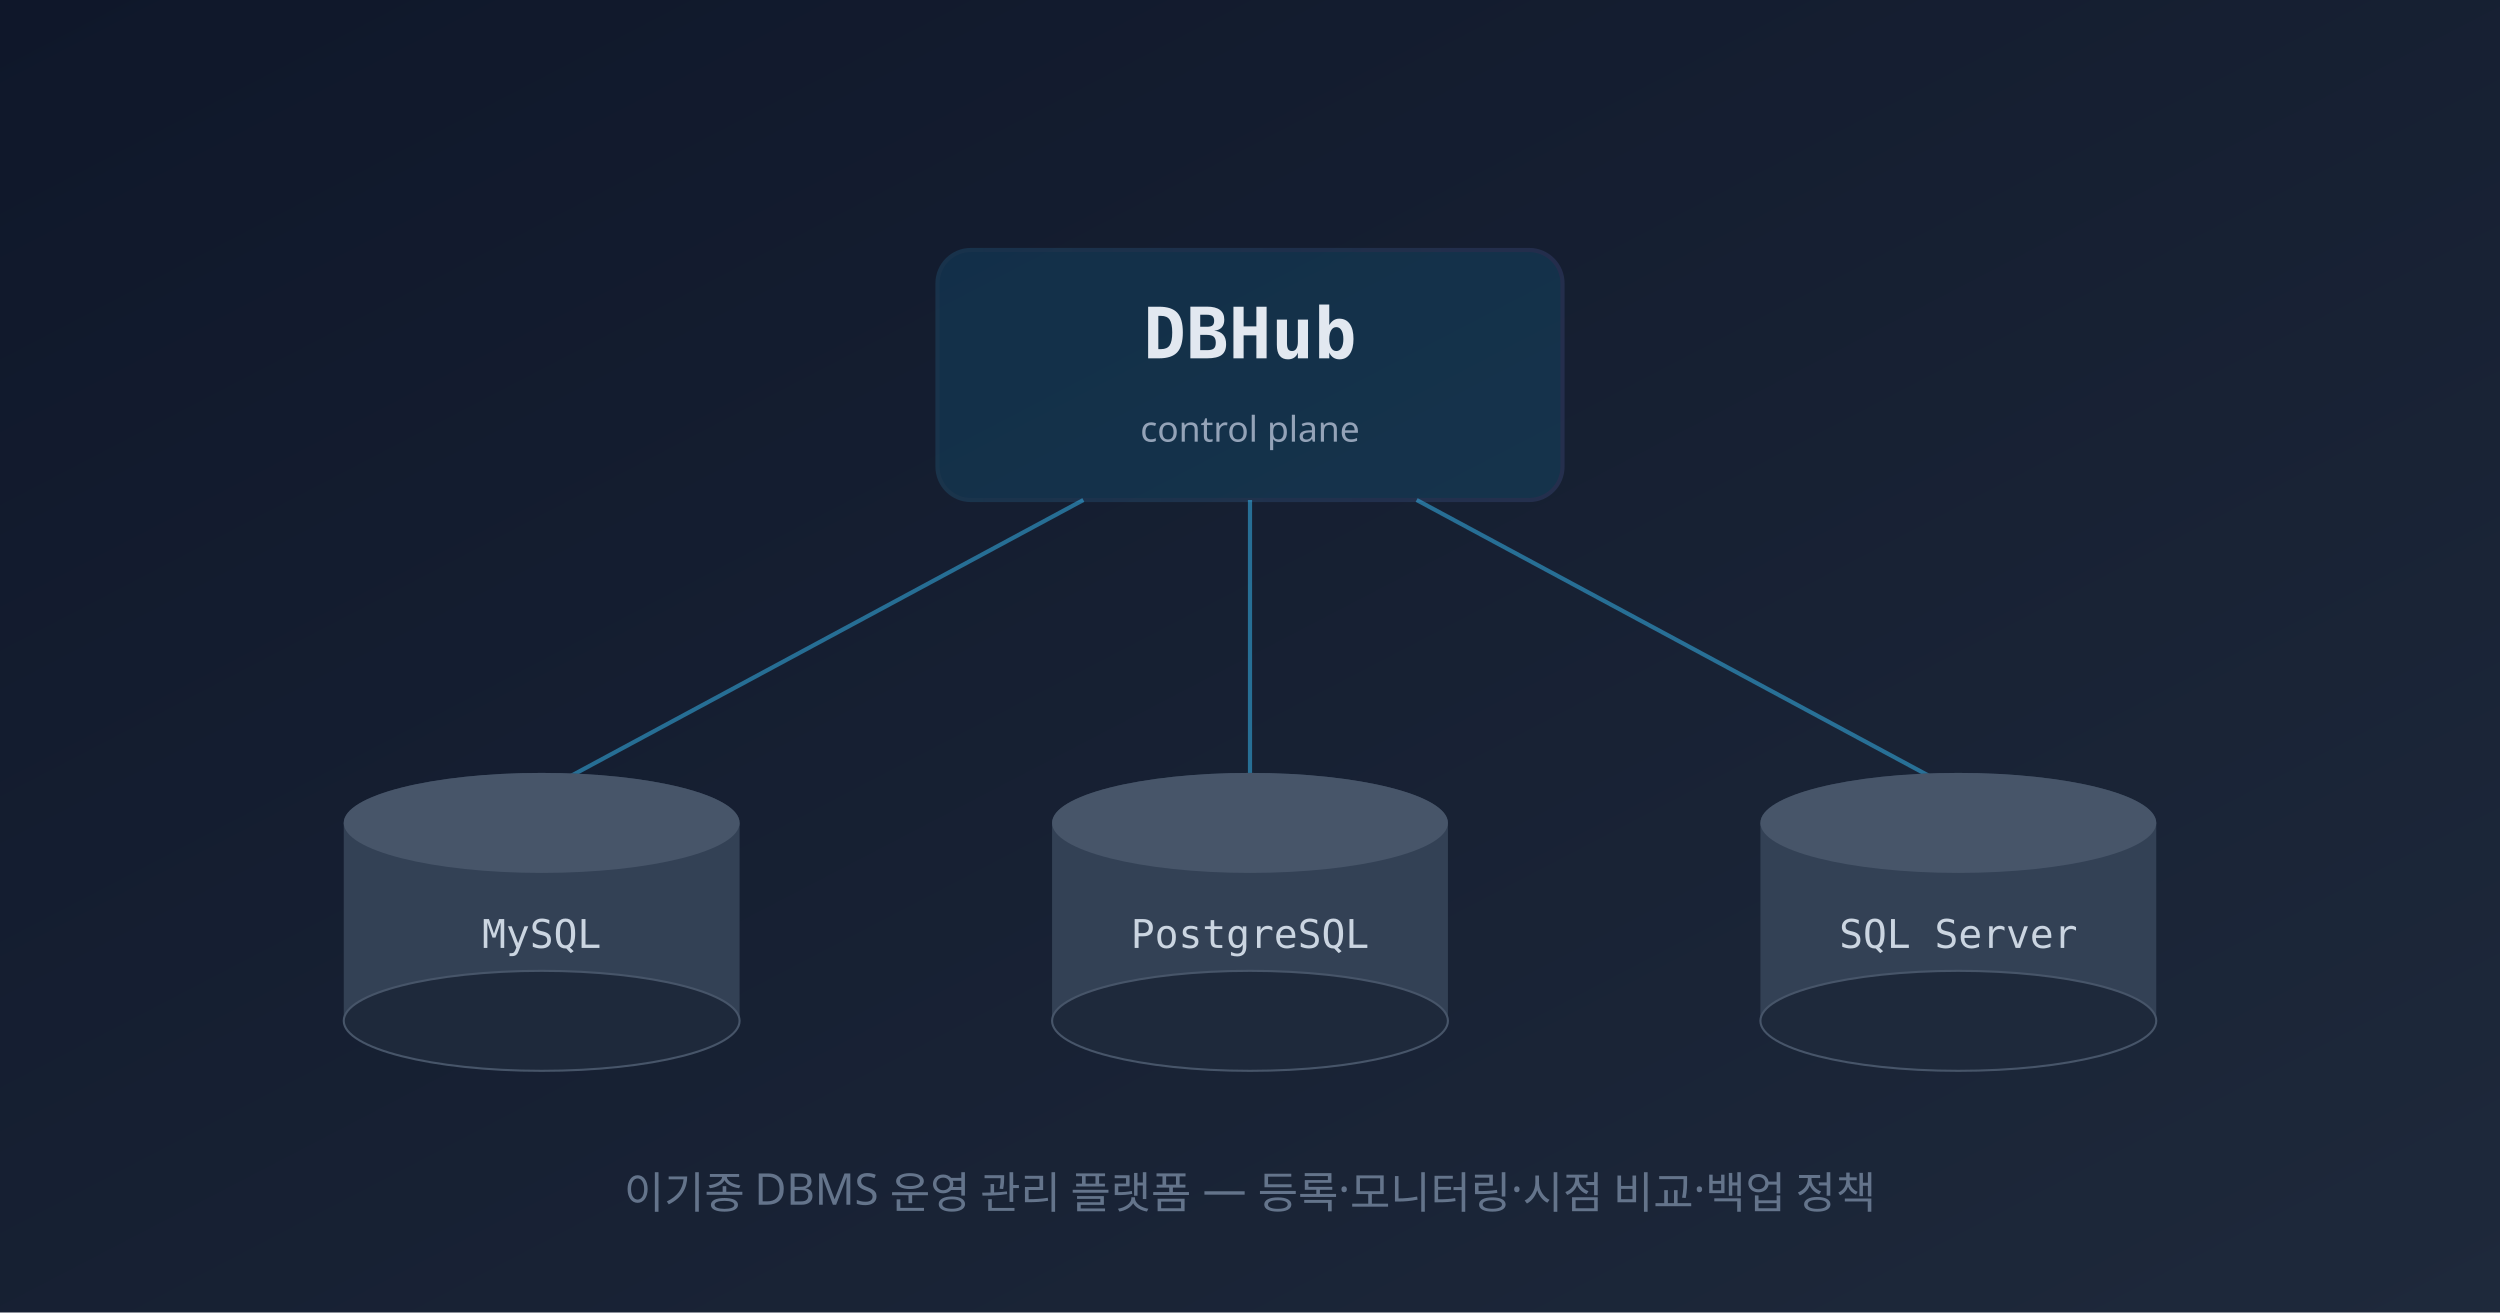
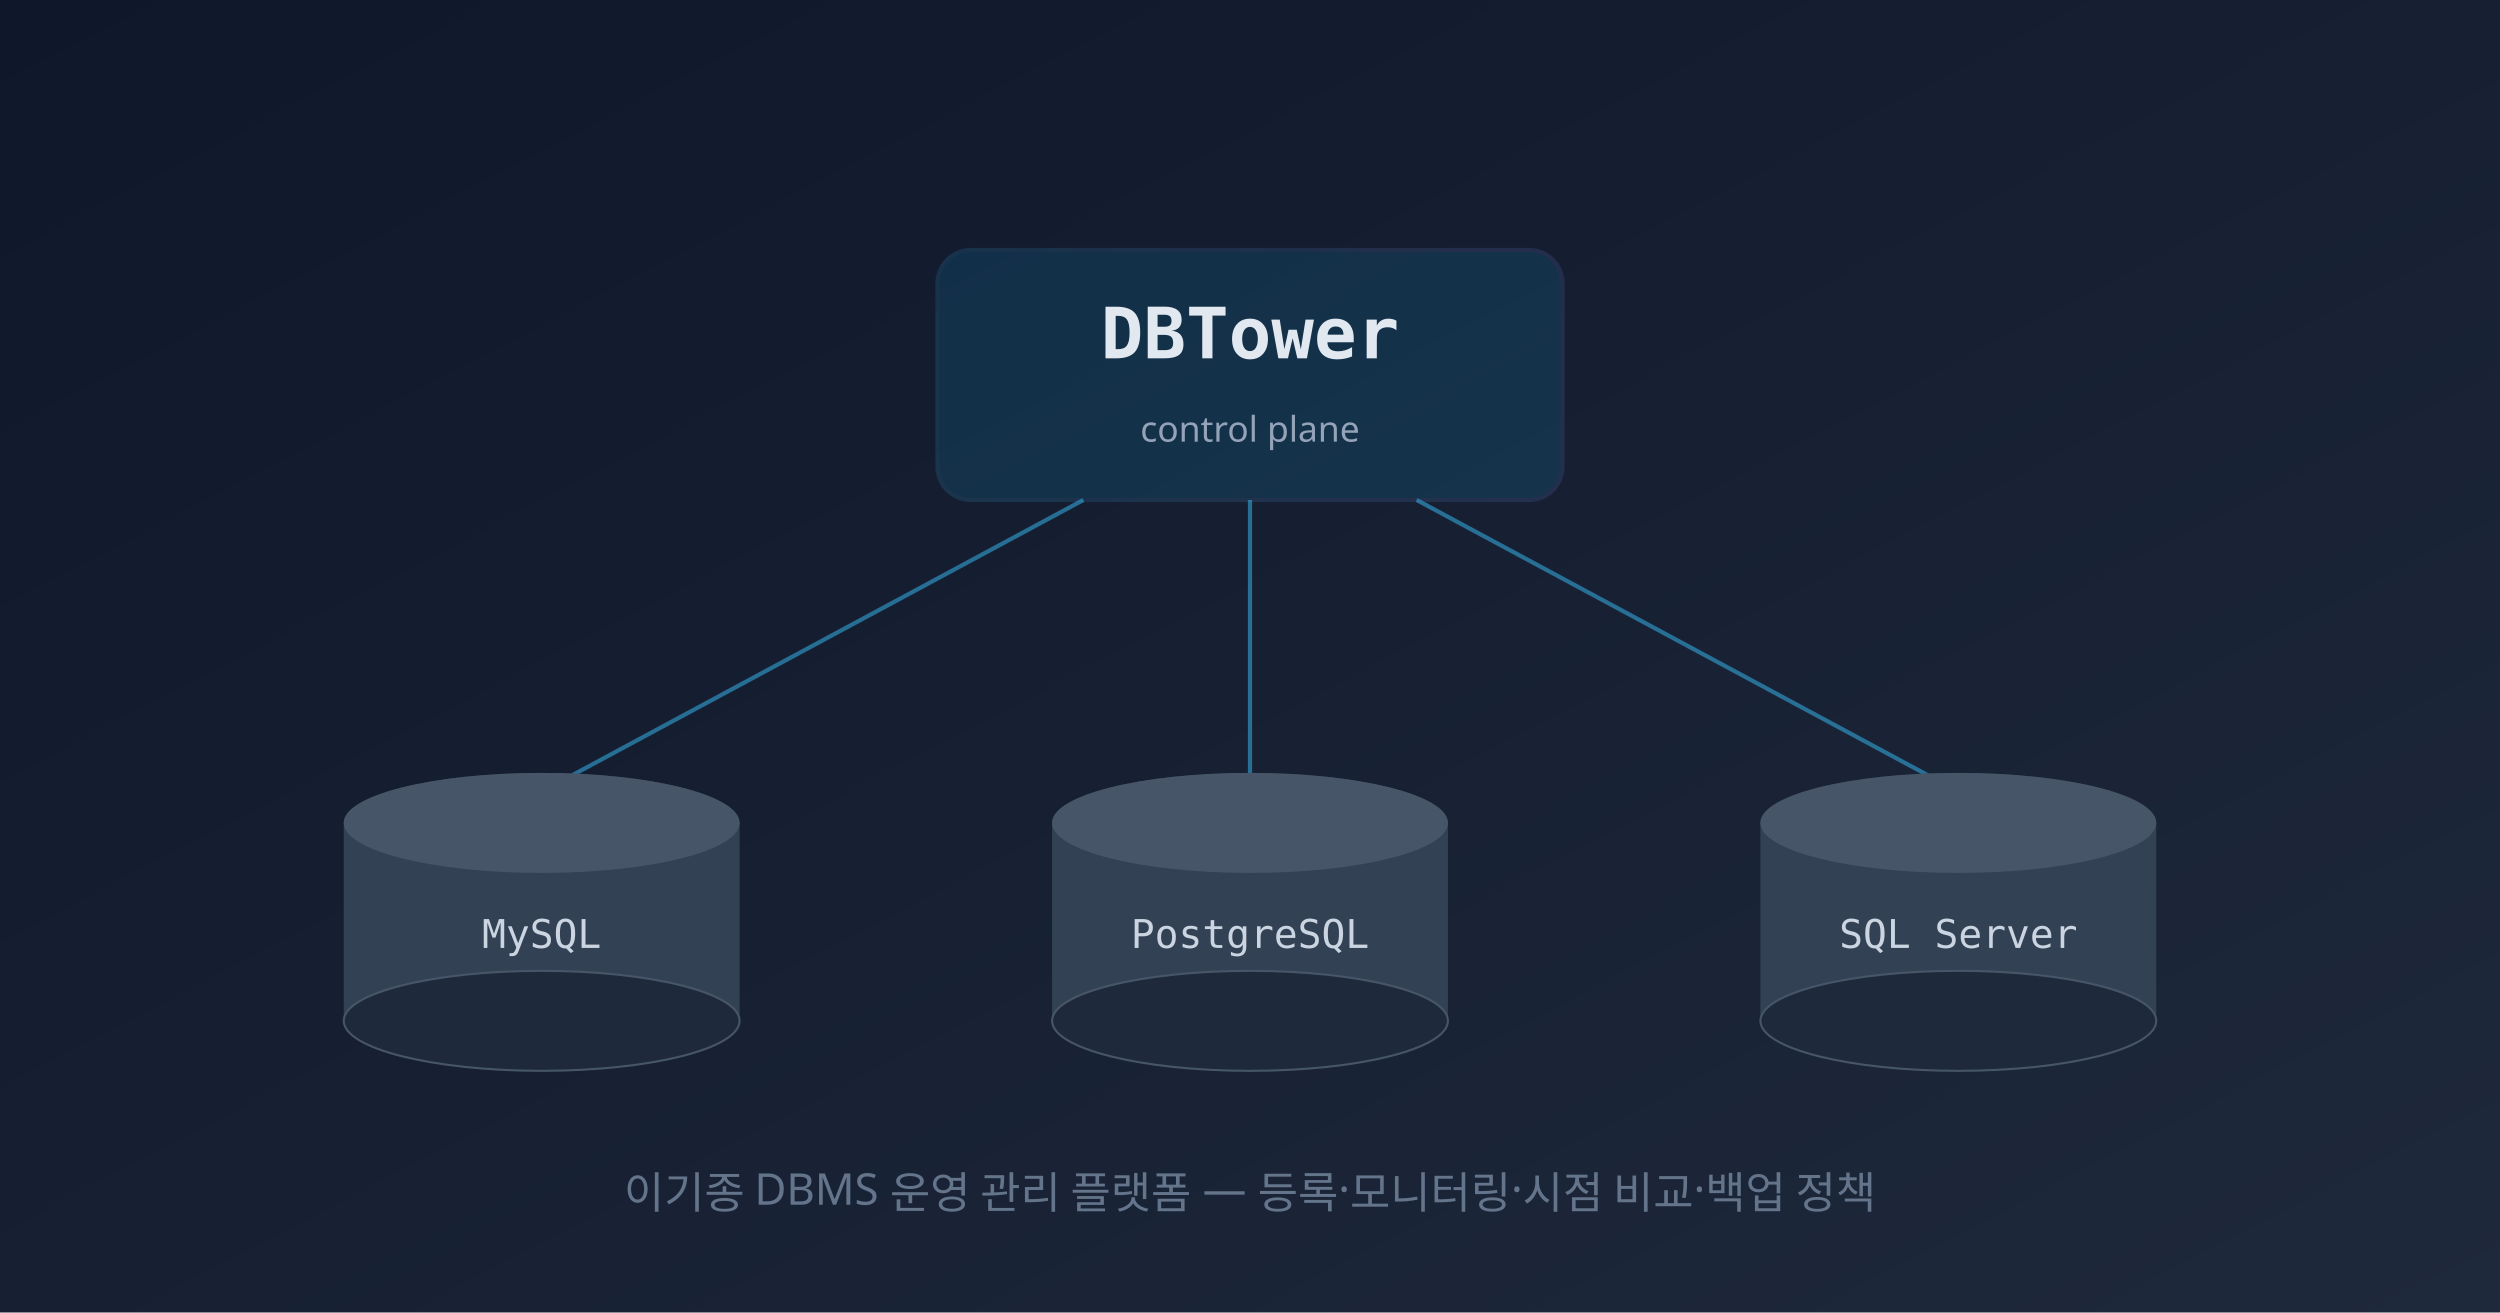
<svg xmlns="http://www.w3.org/2000/svg" viewBox="0 0 1200 630" width="1200" height="630">
  <defs>
    <linearGradient id="bg" x1="0" y1="0" x2="1" y2="1">
      <stop offset="0" stop-color="#0f172a" />
      <stop offset="1" stop-color="#1e293b" />
    </linearGradient>
    <linearGradient id="accent" x1="0" y1="0" x2="1" y2="0">
      <stop offset="0" stop-color="#38bdf8" />
      <stop offset="1" stop-color="#818cf8" />
    </linearGradient>
  </defs>
  <rect width="1200" height="630" fill="url(#bg)" />
  <rect x="450" y="120" width="300" height="120" rx="16" fill="#0ea5e9" opacity="0.14" stroke="url(#accent)" stroke-width="2" />
-   <text x="600" y="172" text-anchor="middle" font-family="JetBrains Mono, monospace" font-size="34" font-weight="700" fill="#e2e8f0">DBHub</text>
+   <text x="600" y="172" text-anchor="middle" font-family="JetBrains Mono, monospace" font-size="34" font-weight="700" fill="#e2e8f0">DBTower</text>
  <text x="600" y="212" text-anchor="middle" font-family="Pretendard, sans-serif" font-size="17" fill="#94a3b8">control plane</text>
  <path d="M 520 240 L 260 380" stroke="#38bdf8" stroke-width="2" opacity="0.5" />
  <path d="M 600 240 L 600 380" stroke="#38bdf8" stroke-width="2" opacity="0.5" />
  <path d="M 680 240 L 940 380" stroke="#38bdf8" stroke-width="2" opacity="0.5" />
  <g font-family="JetBrains Mono, monospace" font-size="19" fill="#cbd5e1">
    <g>
      <ellipse cx="260" cy="395" rx="95" ry="24" fill="#334155" />
      <rect x="165" y="395" width="190" height="95" fill="#334155" />
      <ellipse cx="260" cy="490" rx="95" ry="24" fill="#1e293b" stroke="#475569" />
      <ellipse cx="260" cy="395" rx="95" ry="24" fill="#475569" />
      <text x="260" y="455" text-anchor="middle">MySQL</text>
    </g>
    <g>
      <ellipse cx="600" cy="395" rx="95" ry="24" fill="#334155" />
      <rect x="505" y="395" width="190" height="95" fill="#334155" />
      <ellipse cx="600" cy="490" rx="95" ry="24" fill="#1e293b" stroke="#475569" />
      <ellipse cx="600" cy="395" rx="95" ry="24" fill="#475569" />
      <text x="600" y="455" text-anchor="middle">PostgreSQL</text>
    </g>
    <g>
      <ellipse cx="940" cy="395" rx="95" ry="24" fill="#334155" />
      <rect x="845" y="395" width="190" height="95" fill="#334155" />
      <ellipse cx="940" cy="490" rx="95" ry="24" fill="#1e293b" stroke="#475569" />
      <ellipse cx="940" cy="395" rx="95" ry="24" fill="#475569" />
      <text x="940" y="455" text-anchor="middle">SQL Server</text>
    </g>
  </g>
  <text x="600" y="580" text-anchor="middle" font-family="Pretendard, sans-serif" font-size="21" fill="#64748b">이기종 DBMS 운영 관리 플랫폼 — 등록·모니터링·시점 비교·백업 정책</text>
</svg>
